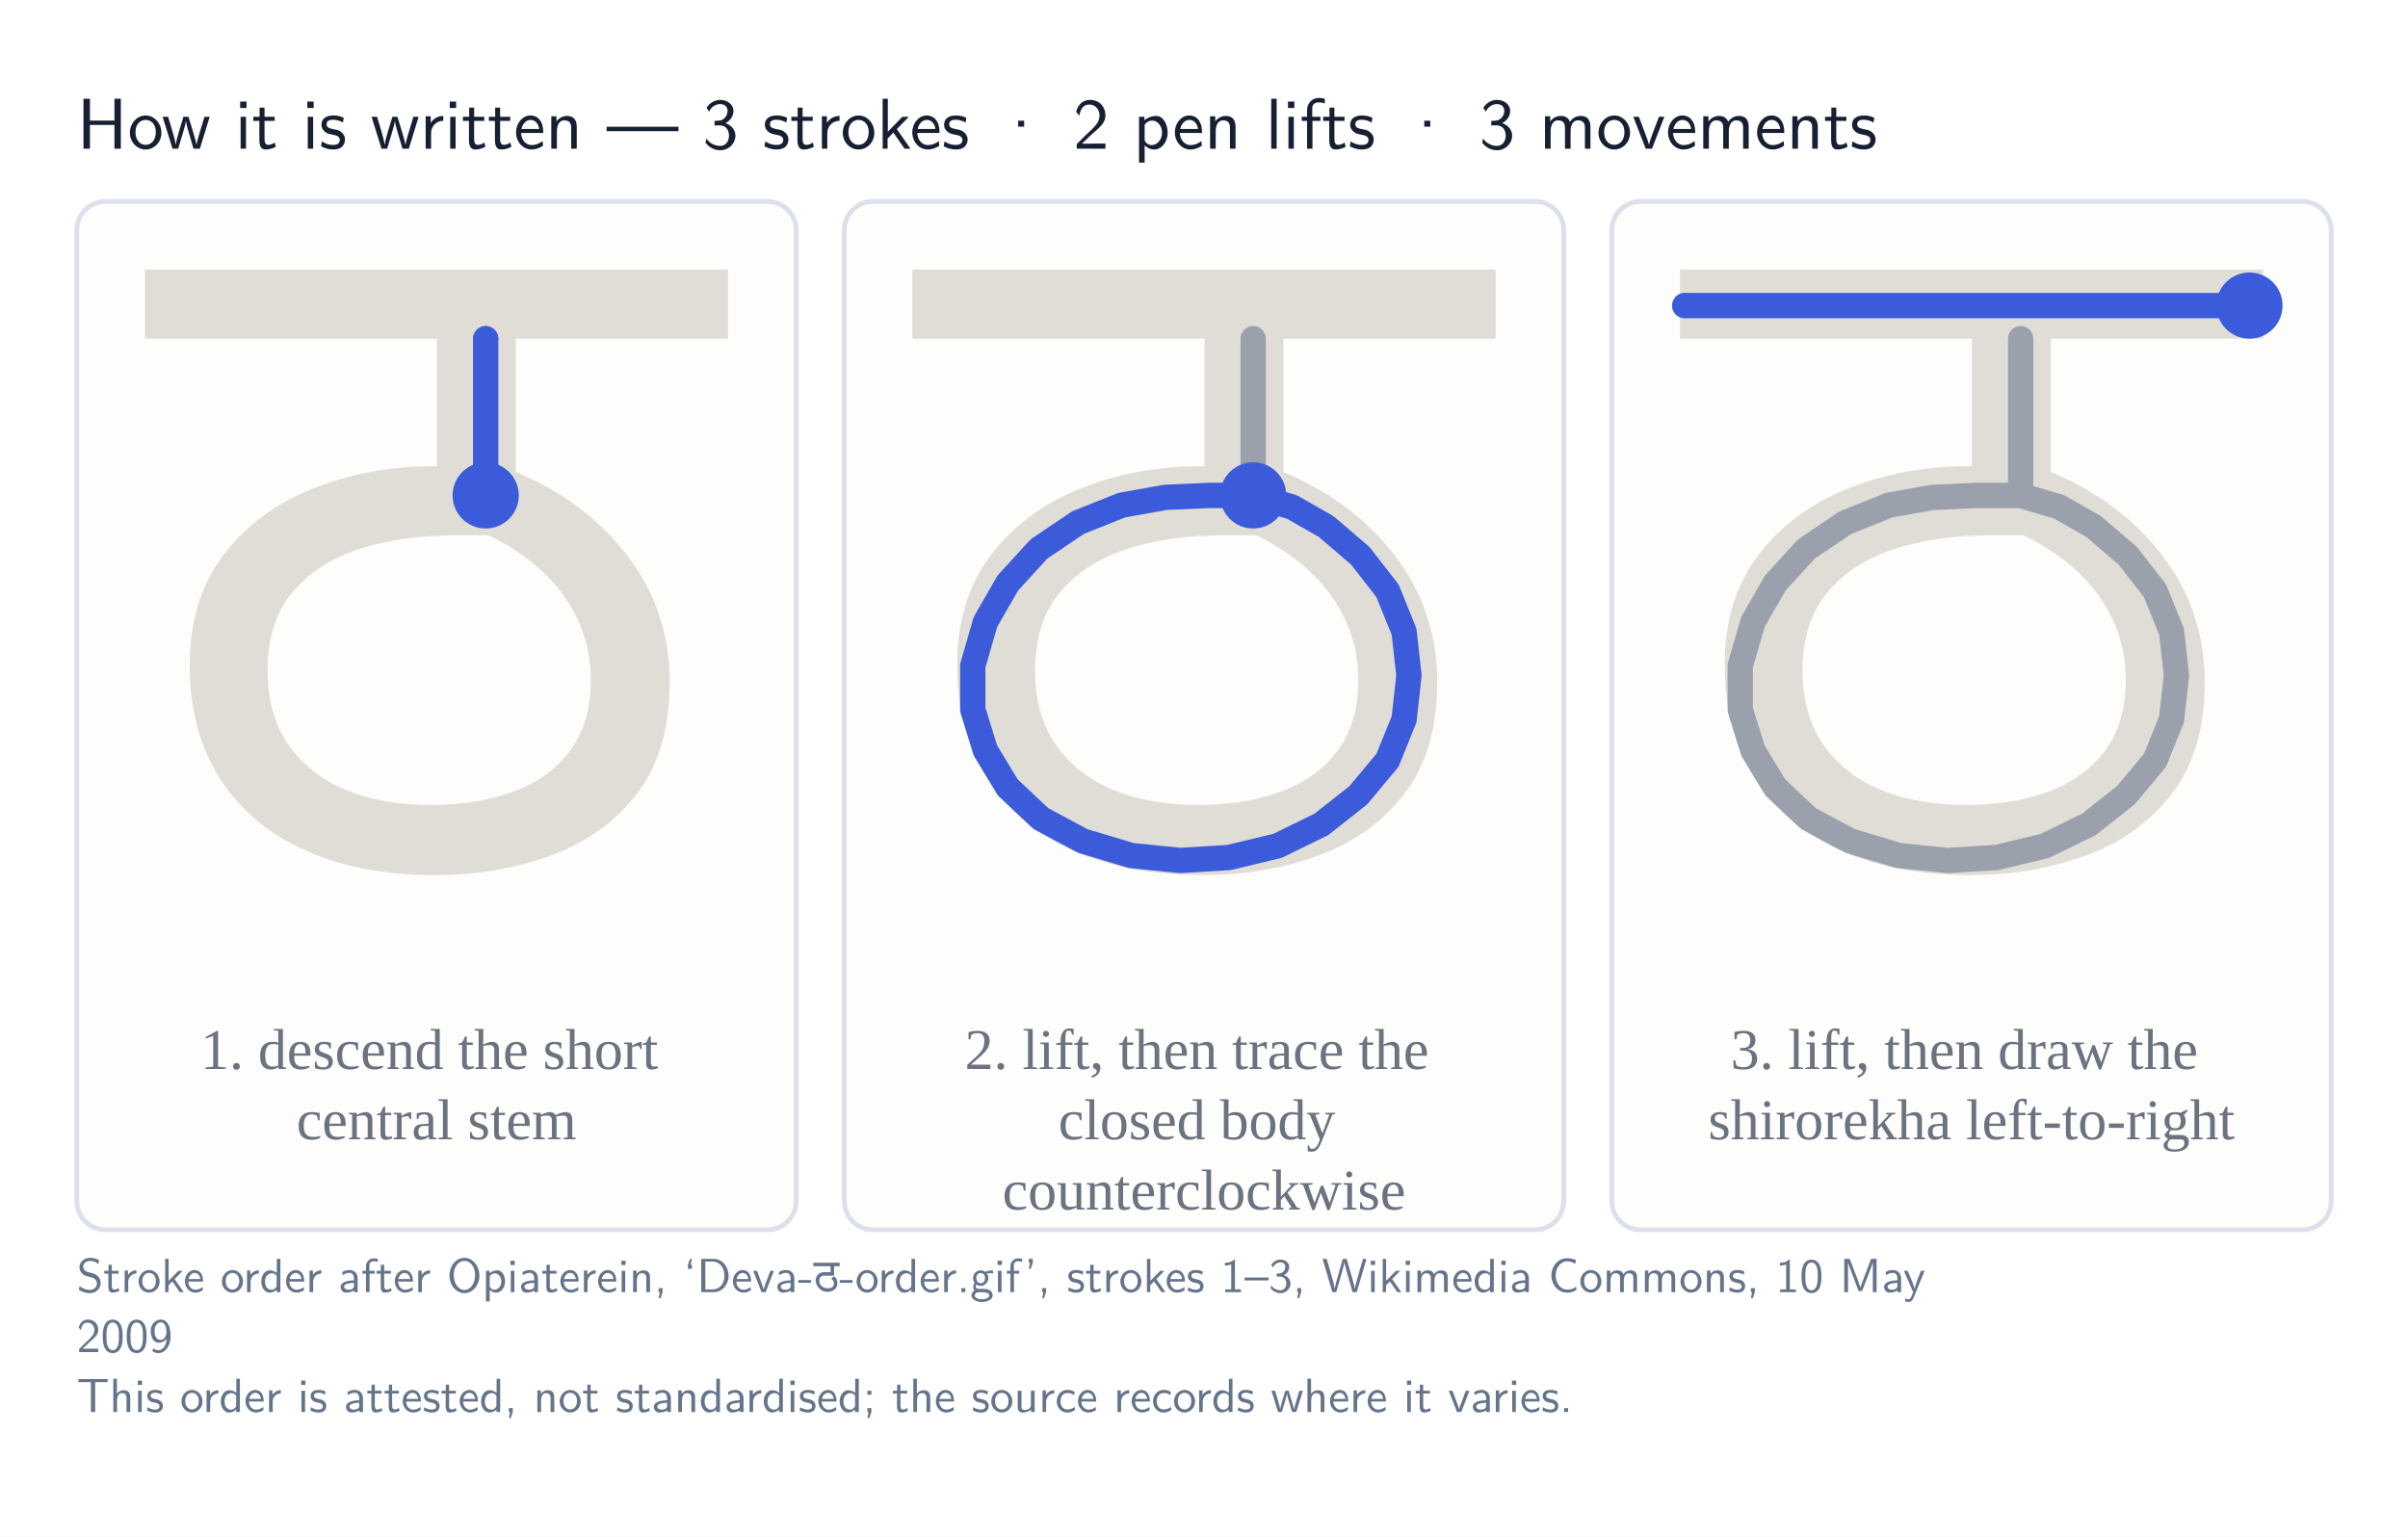
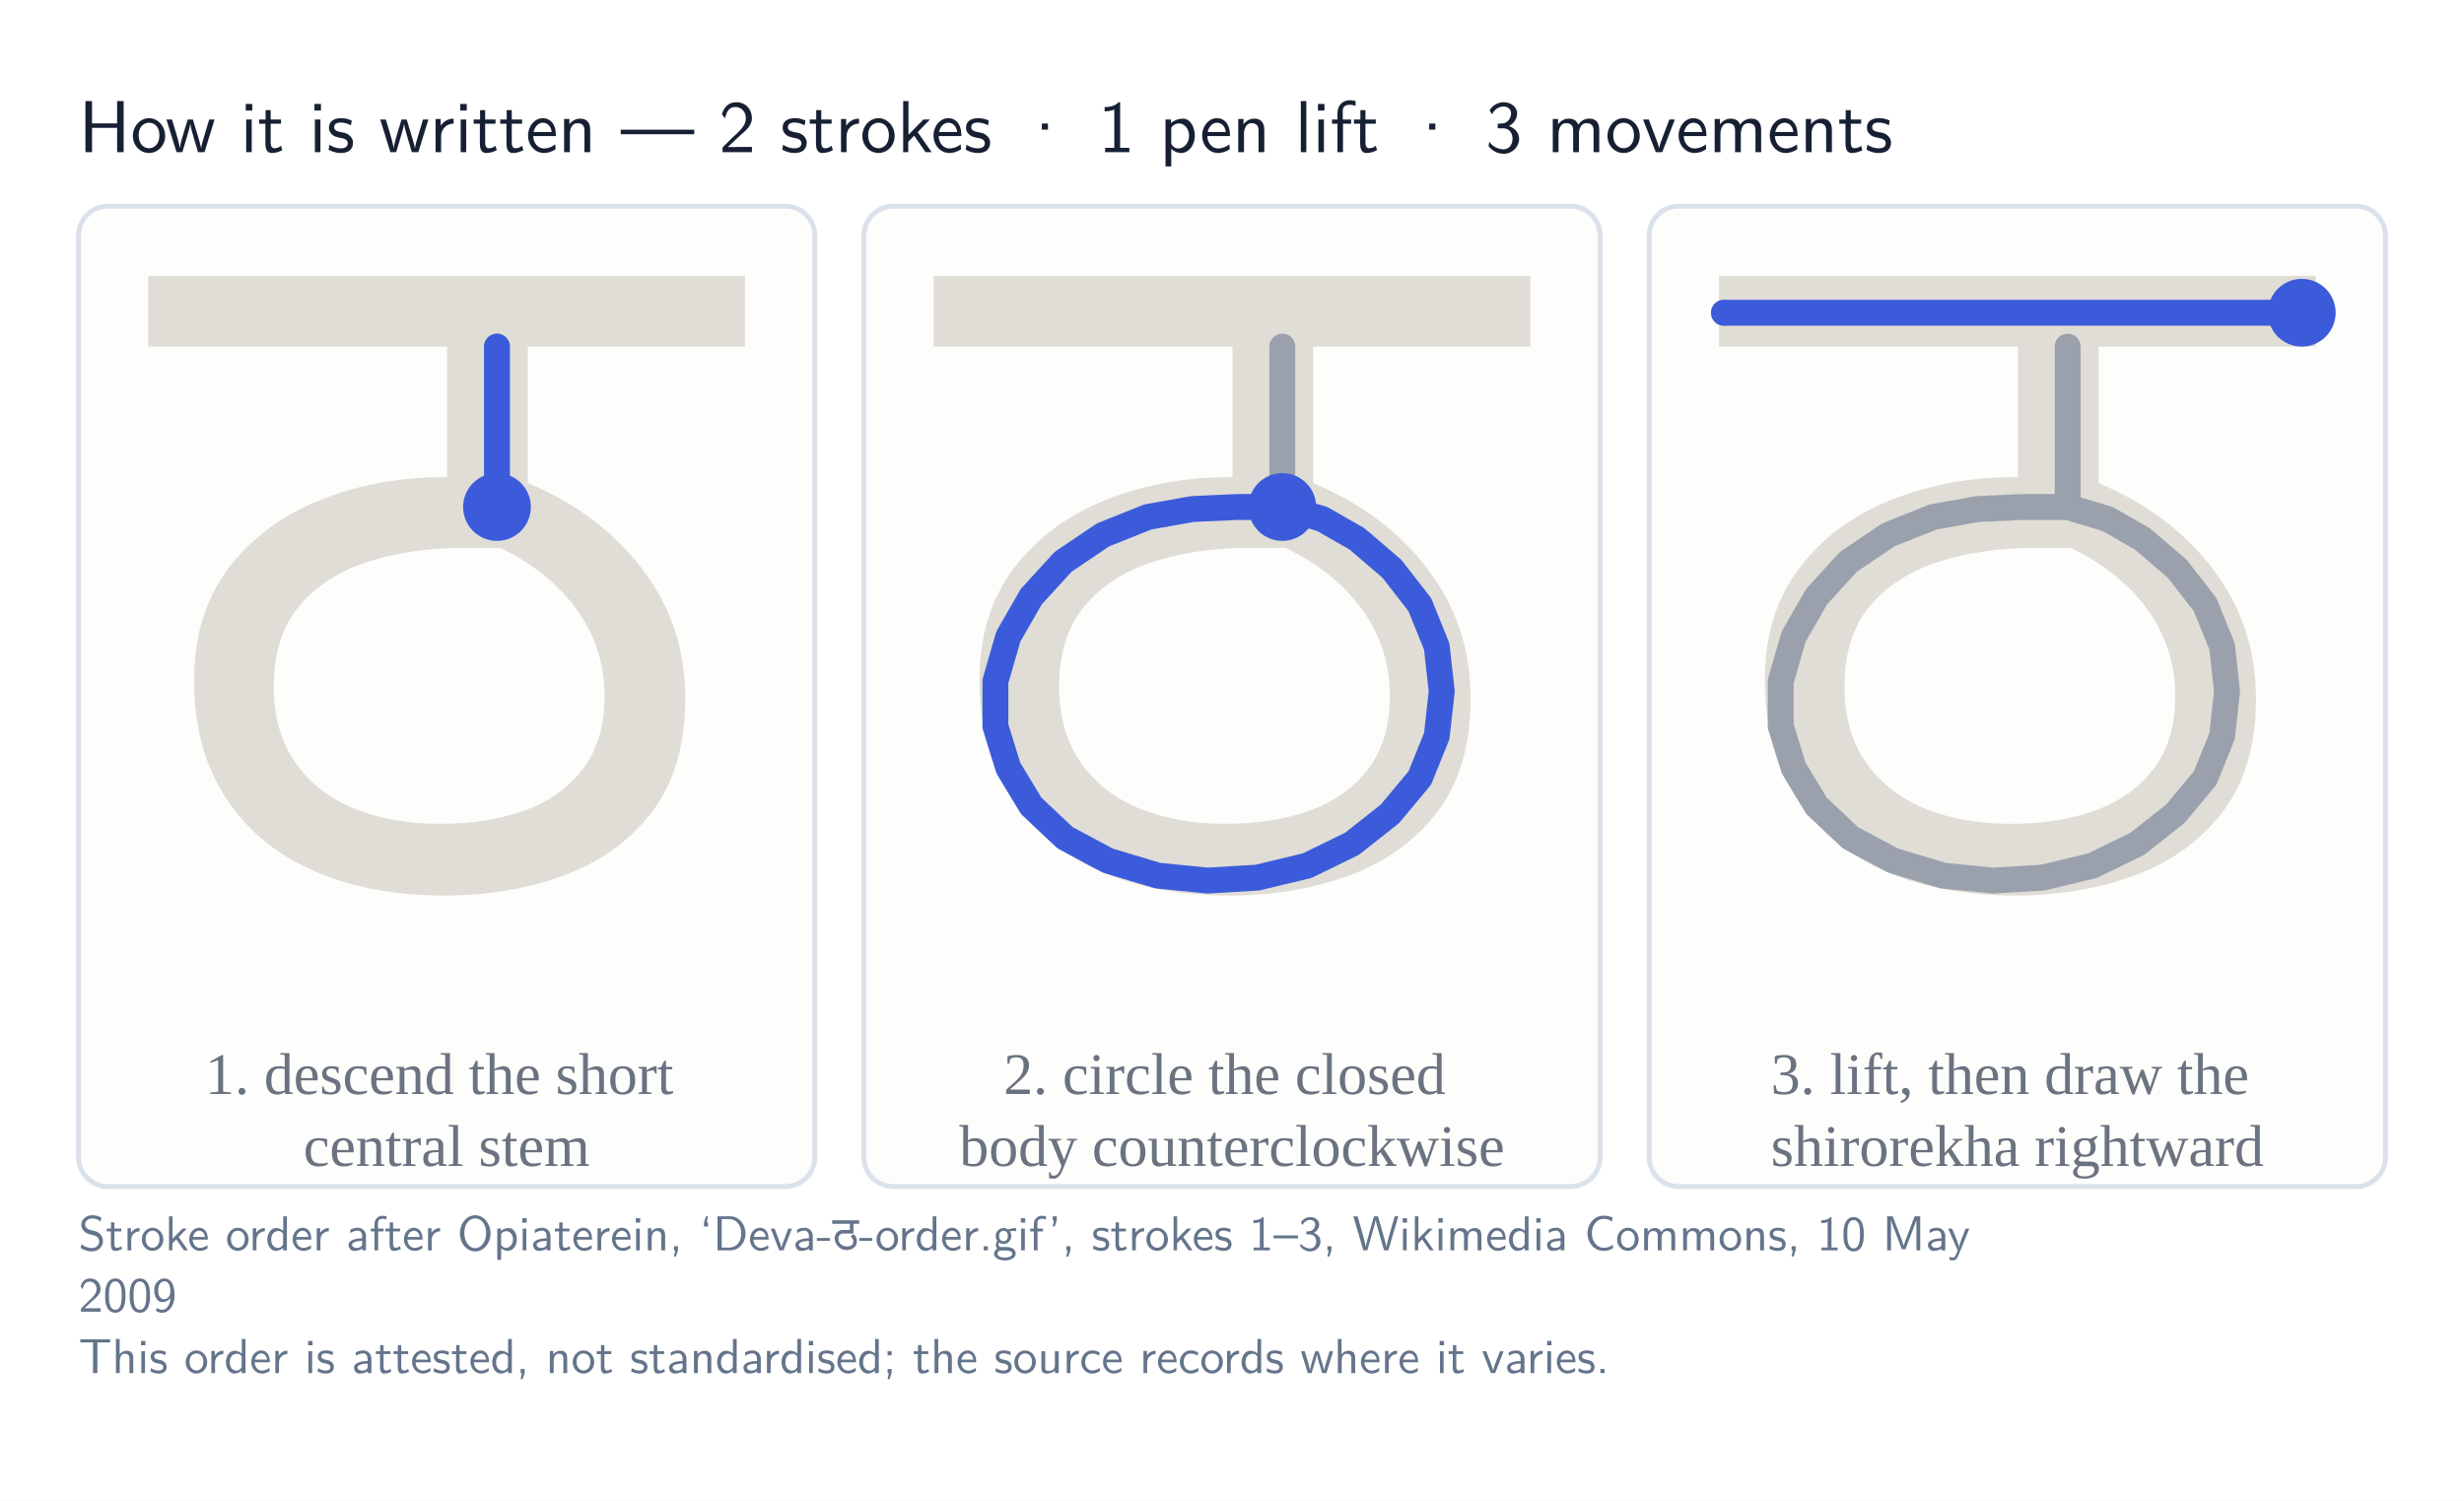
- <svg xmlns="http://www.w3.org/2000/svg" width="502" height="320.42" viewBox="0 0 502 320.42" role="img" aria-label="How to write ठ: 3 strokes · 2 pen lifts · 3 movements">
-   <rect x="0" y="0" width="502" height="320.42" fill="#ffffff" />
-   <text x="16" y="31" font-family="Latin Modern Sans, sans-serif" font-size="15" fill="#172033">How it is written — 3 strokes · 2 pen lifts · 3 movements</text>
-   <rect x="16" y="42" width="150" height="214.42" rx="6" fill="#fdfdfc" stroke="#dbe1ea" stroke-width="1" />
-   <svg x="16" y="42" width="150" height="214.42" viewBox="-70 -692 739 1056.4" preserveAspectRatio="xMidYMid meet" overflow="hidden">
+ <svg xmlns="http://www.w3.org/2000/svg" width="502" height="305.75" viewBox="0 0 502 305.75" role="img" aria-label="How to write ठ: 2 strokes · 1 pen lift · 3 movements">
+   <rect x="0" y="0" width="502" height="305.75" fill="#ffffff" />
+   <text x="16" y="31" font-family="Latin Modern Sans, sans-serif" font-size="15" fill="#172033">How it is written — 2 strokes · 1 pen lift · 3 movements</text>
+   <rect x="16" y="42" width="150" height="199.75" rx="6" fill="#fdfdfc" stroke="#dbe1ea" stroke-width="1" />
+   <svg x="16" y="42" width="150" height="199.75" viewBox="-70 -692 739 984.1" preserveAspectRatio="xMidYMid meet" overflow="hidden">
    <g transform="scale(1,-1)">
      <path class="ductus__glyph" d="M599 551L381 551L381 414Q453 384 496 327.5Q539 271 539 198Q539 128 506 84.5Q473 41 418 20.5Q363 0 297 0Q222 0 165.5 25Q109 50 77.5 98.5Q46 147 46 216Q46 283 80.5 328.5Q115 374 172.5 397Q230 420 297 420L304 420L300 415L300 551L0 551L0 622L599 622L599 551ZM293 72Q341 72 378 85.5Q415 99 436.5 127.5Q458 156 458 200Q458 248 430.5 286.5Q403 325 353 349L318 349Q264 349 220.5 335Q177 321 151.5 290.5Q126 260 126 210Q126 164 148 133Q170 102 207.5 87Q245 72 293 72Z" fill="#e0ddd6" fill-rule="nonzero" />
      <path class="ductus__done" d="M350 551 L350 551" fill="none" stroke="#9aa1ad" stroke-width="26" stroke-linecap="round" stroke-linejoin="round" />
      <path class="ductus__pen" d="M350 551 L350 510 L350 470 L350 430 L350 390" fill="none" stroke="#3b5bdb" stroke-width="26" stroke-linecap="round" stroke-linejoin="round" />
      <circle class="ductus__tip" cx="350" cy="390" r="34" fill="#3b5bdb" />
    </g>
    <text class="ductus__caption" x="299.5" y="199.2" text-anchor="middle" font-size="59.2" fill="#6b7280">
      <tspan x="299.5" y="199.2">1. descend the short</tspan>
      <tspan x="299.5" y="271.4">central stem</tspan>
    </text>
  </svg>
-   <rect x="176" y="42" width="150" height="214.42" rx="6" fill="#fdfdfc" stroke="#dbe1ea" stroke-width="1" />
-   <svg x="176" y="42" width="150" height="214.42" viewBox="-70 -692 739 1056.4" preserveAspectRatio="xMidYMid meet" overflow="hidden">
+   <rect x="176" y="42" width="150" height="199.75" rx="6" fill="#fdfdfc" stroke="#dbe1ea" stroke-width="1" />
+   <svg x="176" y="42" width="150" height="199.75" viewBox="-70 -692 739 984.1" preserveAspectRatio="xMidYMid meet" overflow="hidden">
    <g transform="scale(1,-1)">
      <path class="ductus__glyph" d="M599 551L381 551L381 414Q453 384 496 327.5Q539 271 539 198Q539 128 506 84.5Q473 41 418 20.5Q363 0 297 0Q222 0 165.5 25Q109 50 77.5 98.5Q46 147 46 216Q46 283 80.5 328.5Q115 374 172.5 397Q230 420 297 420L304 420L300 415L300 551L0 551L0 622L599 622L599 551ZM293 72Q341 72 378 85.5Q415 99 436.5 127.5Q458 156 458 200Q458 248 430.5 286.5Q403 325 353 349L318 349Q264 349 220.5 335Q177 321 151.5 290.5Q126 260 126 210Q126 164 148 133Q170 102 207.5 87Q245 72 293 72Z" fill="#e0ddd6" fill-rule="nonzero" />
-       <path class="ductus__done" d="M350 551 L350 510 L350 470 L350 430 L350 390" fill="none" stroke="#9aa1ad" stroke-width="26" stroke-linecap="round" stroke-linejoin="round" />
-       <path class="ductus__done" d="M350 390 L350 390" fill="none" stroke="#9aa1ad" stroke-width="26" stroke-linecap="round" stroke-linejoin="round" />
+       <path class="ductus__done" d="M350 551 L350 510 L350 470 L350 430 L350 390 L350 390" fill="none" stroke="#9aa1ad" stroke-width="26" stroke-linecap="round" stroke-linejoin="round" />
      <path class="ductus__pen" d="M350 390 L305 390 L260 388 L215 380 L170 362 L130 335 L98 300 L75 260 L62 215 L62 170 L75 128 L98 90 L132 58 L175 35 L225 20 L275 15 L325 18 L375 30 L420 52 L458 82 L488 118 L505 160 L510 205 L505 250 L488 292 L460 328 L425 358 L390 378 L350 390" fill="none" stroke="#3b5bdb" stroke-width="26" stroke-linecap="round" stroke-linejoin="round" />
      <circle class="ductus__tip" cx="350" cy="390" r="34" fill="#3b5bdb" />
    </g>
    <text class="ductus__caption" x="299.5" y="199.2" text-anchor="middle" font-size="59.2" fill="#6b7280">
-       <tspan x="299.5" y="199.2">2. lift, then trace the</tspan>
-       <tspan x="299.5" y="271.4">closed body</tspan>
-       <tspan x="299.5" y="343.6">counterclockwise</tspan>
+       <tspan x="299.5" y="199.2">2. circle the closed</tspan>
+       <tspan x="299.5" y="271.4">body counterclockwise</tspan>
    </text>
  </svg>
-   <rect x="336" y="42" width="150" height="214.42" rx="6" fill="#fdfdfc" stroke="#dbe1ea" stroke-width="1" />
-   <svg x="336" y="42" width="150" height="214.42" viewBox="-70 -692 739 1056.4" preserveAspectRatio="xMidYMid meet" overflow="hidden">
+   <rect x="336" y="42" width="150" height="199.75" rx="6" fill="#fdfdfc" stroke="#dbe1ea" stroke-width="1" />
+   <svg x="336" y="42" width="150" height="199.75" viewBox="-70 -692 739 984.1" preserveAspectRatio="xMidYMid meet" overflow="hidden">
    <g transform="scale(1,-1)">
      <path class="ductus__glyph" d="M599 551L381 551L381 414Q453 384 496 327.5Q539 271 539 198Q539 128 506 84.5Q473 41 418 20.5Q363 0 297 0Q222 0 165.5 25Q109 50 77.5 98.5Q46 147 46 216Q46 283 80.5 328.5Q115 374 172.5 397Q230 420 297 420L304 420L300 415L300 551L0 551L0 622L599 622L599 551ZM293 72Q341 72 378 85.5Q415 99 436.5 127.5Q458 156 458 200Q458 248 430.5 286.5Q403 325 353 349L318 349Q264 349 220.5 335Q177 321 151.5 290.5Q126 260 126 210Q126 164 148 133Q170 102 207.5 87Q245 72 293 72Z" fill="#e0ddd6" fill-rule="nonzero" />
-       <path class="ductus__done" d="M350 551 L350 510 L350 470 L350 430 L350 390" fill="none" stroke="#9aa1ad" stroke-width="26" stroke-linecap="round" stroke-linejoin="round" />
-       <path class="ductus__done" d="M350 390 L305 390 L260 388 L215 380 L170 362 L130 335 L98 300 L75 260 L62 215 L62 170 L75 128 L98 90 L132 58 L175 35 L225 20 L275 15 L325 18 L375 30 L420 52 L458 82 L488 118 L505 160 L510 205 L505 250 L488 292 L460 328 L425 358 L390 378 L350 390" fill="none" stroke="#9aa1ad" stroke-width="26" stroke-linecap="round" stroke-linejoin="round" />
+       <path class="ductus__done" d="M350 551 L350 510 L350 470 L350 430 L350 390 L305 390 L260 388 L215 380 L170 362 L130 335 L98 300 L75 260 L62 215 L62 170 L75 128 L98 90 L132 58 L175 35 L225 20 L275 15 L325 18 L375 30 L420 52 L458 82 L488 118 L505 160 L510 205 L505 250 L488 292 L460 328 L425 358 L390 378 L350 390" fill="none" stroke="#9aa1ad" stroke-width="26" stroke-linecap="round" stroke-linejoin="round" />
      <path class="ductus__done" d="M5 585 L5 585" fill="none" stroke="#9aa1ad" stroke-width="26" stroke-linecap="round" stroke-linejoin="round" />
      <path class="ductus__pen" d="M5 585 L75 585 L145 585 L215 585 L285 585 L355 585 L425 585 L500 585 L585 585" fill="none" stroke="#3b5bdb" stroke-width="26" stroke-linecap="round" stroke-linejoin="round" />
      <circle class="ductus__tip" cx="585" cy="585" r="34" fill="#3b5bdb" />
    </g>
    <text class="ductus__caption" x="299.5" y="199.2" text-anchor="middle" font-size="59.2" fill="#6b7280">
      <tspan x="299.5" y="199.2">3. lift, then draw the</tspan>
-       <tspan x="299.5" y="271.4">shirorekha left-to-right</tspan>
+       <tspan x="299.5" y="271.4">shirorekha rightward</tspan>
    </text>
  </svg>
-   <text x="16" y="269.42" font-family="Latin Modern Sans, sans-serif" font-size="10" fill="#64748b">Stroke order after Opiaterein, ‘Deva-ठ-order.gif’, strokes 1–3, Wikimedia Commons, 10 May</text>
-   <text x="16" y="281.92" font-family="Latin Modern Sans, sans-serif" font-size="10" fill="#64748b">2009</text>
-   <text x="16" y="294.42" font-family="Latin Modern Sans, sans-serif" font-size="10" fill="#64748b">This order is attested, not standardised; the source records where it varies.</text>
+   <text x="16" y="254.75" font-family="Latin Modern Sans, sans-serif" font-size="10" fill="#64748b">Stroke order after Opiaterein, ‘Deva-ठ-order.gif’, strokes 1–3, Wikimedia Commons, 10 May</text>
+   <text x="16" y="267.25" font-family="Latin Modern Sans, sans-serif" font-size="10" fill="#64748b">2009</text>
+   <text x="16" y="279.75" font-family="Latin Modern Sans, sans-serif" font-size="10" fill="#64748b">This order is attested, not standardised; the source records where it varies.</text>
</svg>
